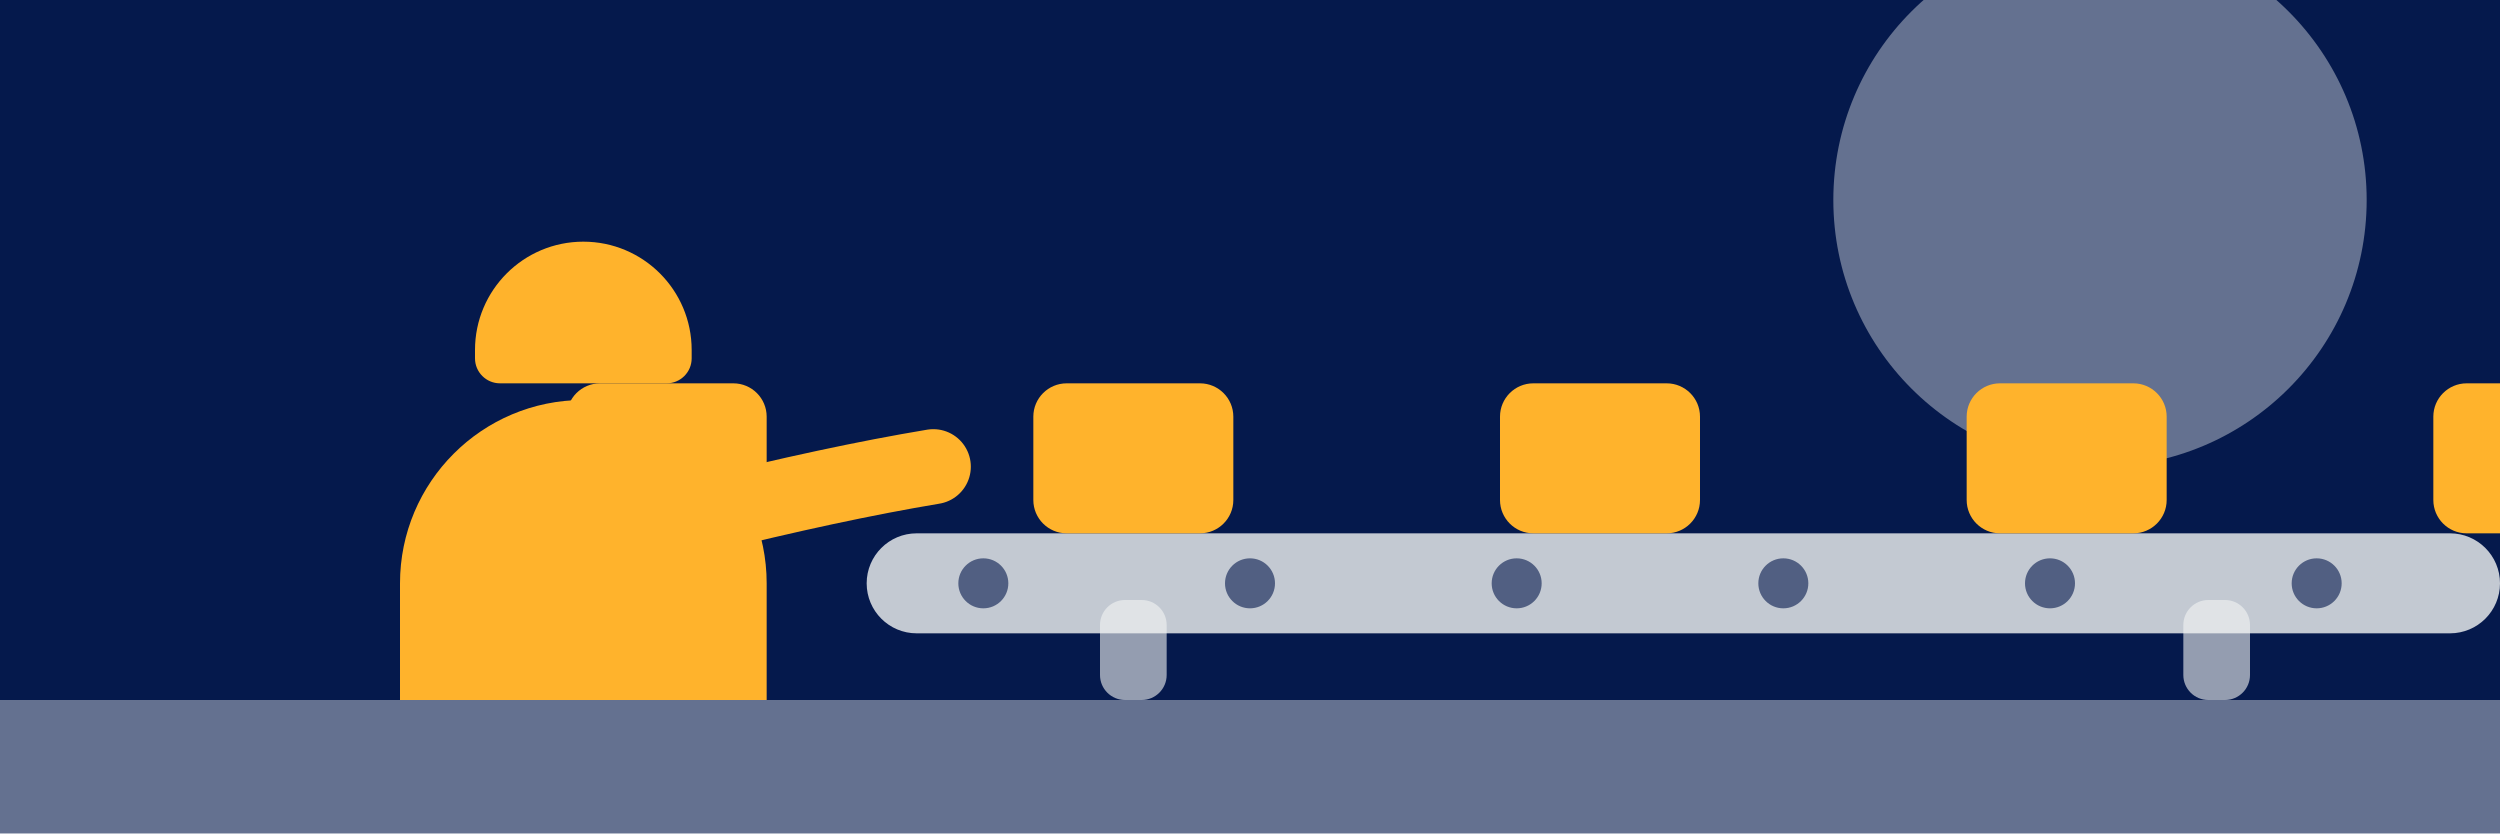
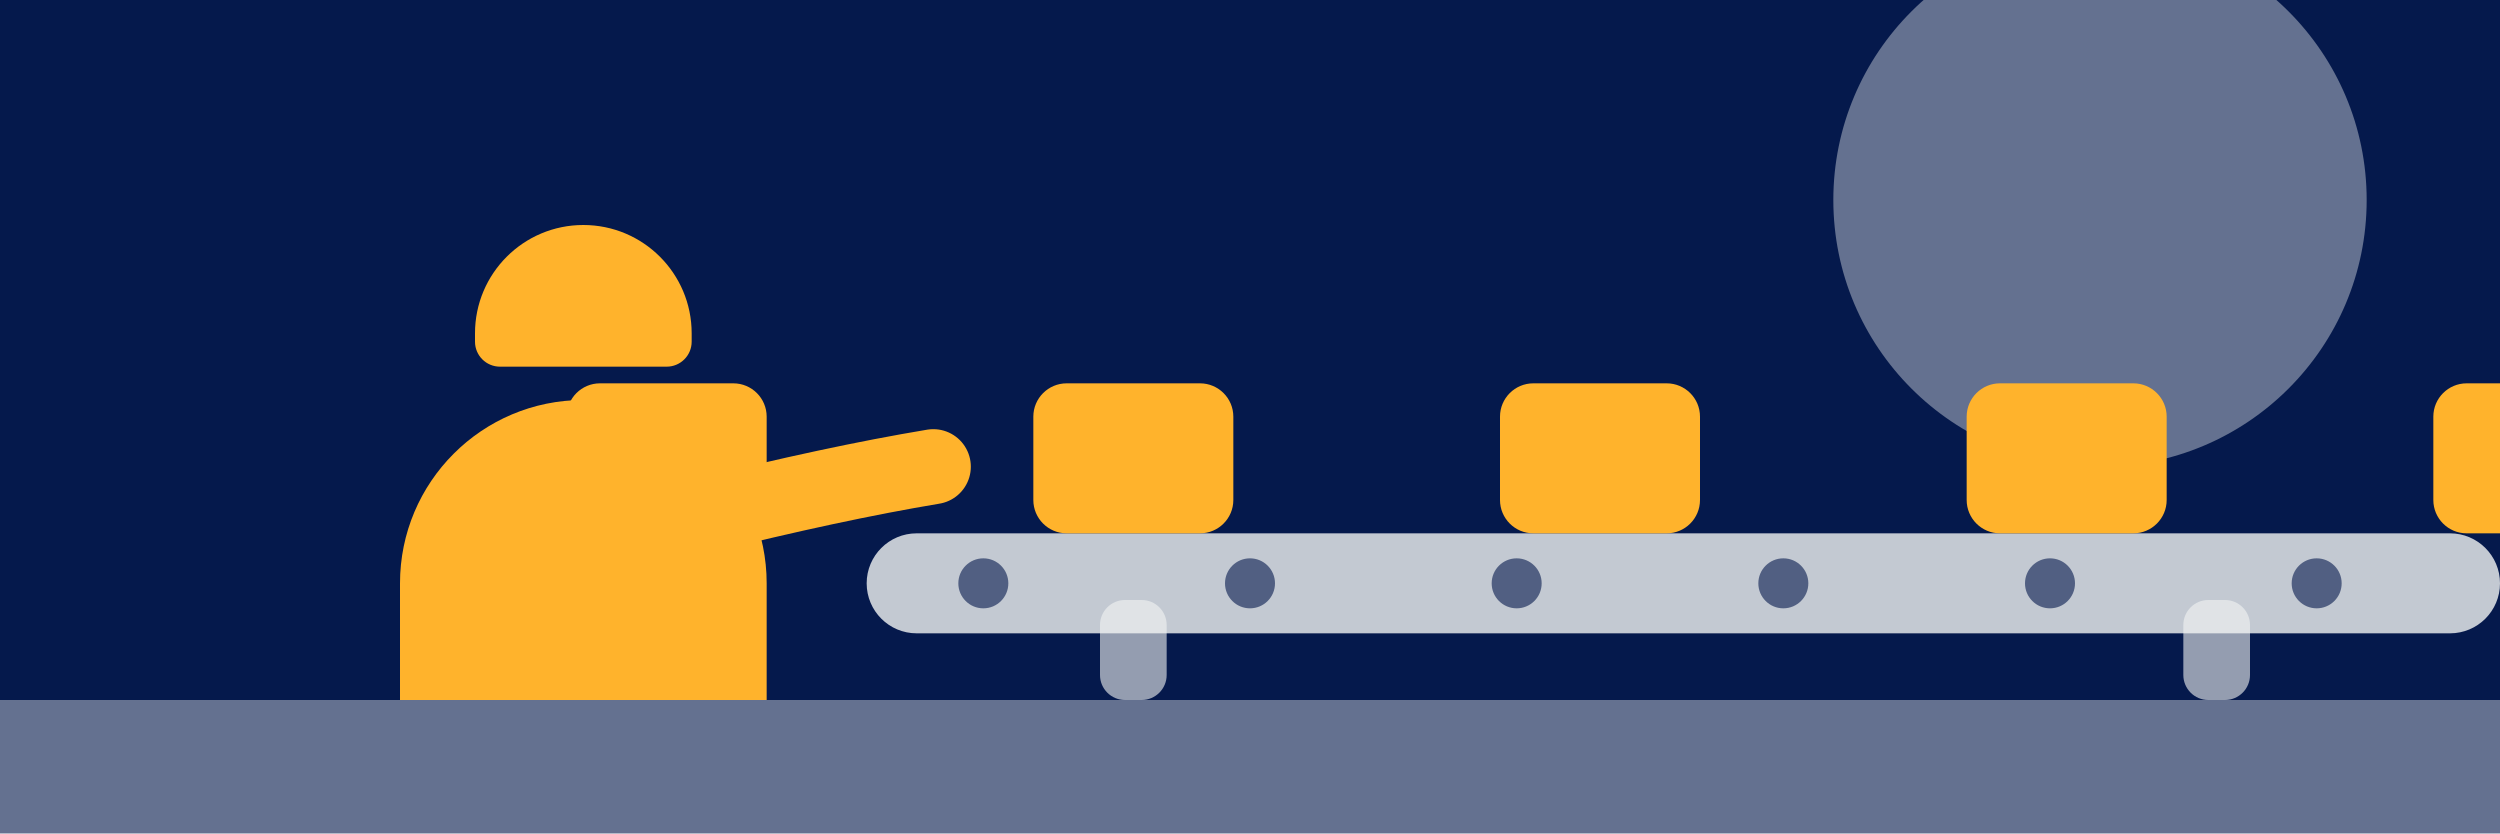
<svg xmlns="http://www.w3.org/2000/svg" viewBox="0 0 300 100" data-loop="2">
  <g data-part="scene">
    <rect x="0" y="0" width="300" height="100" fill="#05194C" />
    <circle cx="252" cy="24" r="32" fill="#F3F5F4" opacity="0.4" />
    <rect x="0" y="84" width="300" height="16" fill="#F3F5F4" opacity="0.4" />
  </g>
  <g data-part="conveyor">
    <rect x="132" y="72" width="8" height="12" rx="3" fill="#F3F5F4" opacity="0.6" />
    <rect x="262" y="72" width="8" height="12" rx="3" fill="#F3F5F4" opacity="0.6" />
    <rect x="104" y="64" width="196" height="12" rx="6" fill="#F3F5F4" opacity="0.8" />
    <circle cx="118" cy="70" r="3" fill="#05194C" opacity="0.6" />
    <circle cx="150" cy="70" r="3" fill="#05194C" opacity="0.6" />
    <circle cx="182" cy="70" r="3" fill="#05194C" opacity="0.6" />
    <circle cx="214" cy="70" r="3" fill="#05194C" opacity="0.6" />
    <circle cx="246" cy="70" r="3" fill="#05194C" opacity="0.6" />
    <circle cx="278" cy="70" r="3" fill="#05194C" opacity="0.6" />
  </g>
  <g data-part="boxes" data-motion="convey" data-amp="56" data-origin="150 50">
    <rect x="68" y="46" width="24" height="18" rx="4" fill="#FFB32C" />
    <rect x="124" y="46" width="24" height="18" rx="4" fill="#FFB32C" />
    <rect x="180" y="46" width="24" height="18" rx="4" fill="#FFB32C" />
    <rect x="236" y="46" width="24" height="18" rx="4" fill="#FFB32C" />
    <rect x="292" y="46" width="24" height="18" rx="4" fill="#FFB32C" />
  </g>
  <g data-part="figure">
    <path d="M48 84 V70 A22 22 0 0 1 92 70 V84 Z" fill="#FFB32C" />
-     <path d="M57 42 A13 13 0 0 1 83 42 V43 A3 3 0 0 1 80 46 H60 A3 3 0 0 1 57 43 Z" fill="#FFB32C" />
+     <path d="M57 40 A13 13 0 0 1 83 40 V41 A3 3 0 0 1 80 44 H60 A3 3 0 0 1 57 41 Z" fill="#FFB32C" />
  </g>
  <g data-part="arm">
    <path d="M84 62 Q100 58 112 56" stroke-width="9" fill="none" stroke="#FFB32C" stroke-linecap="round" stroke-linejoin="round" />
  </g>
</svg>
